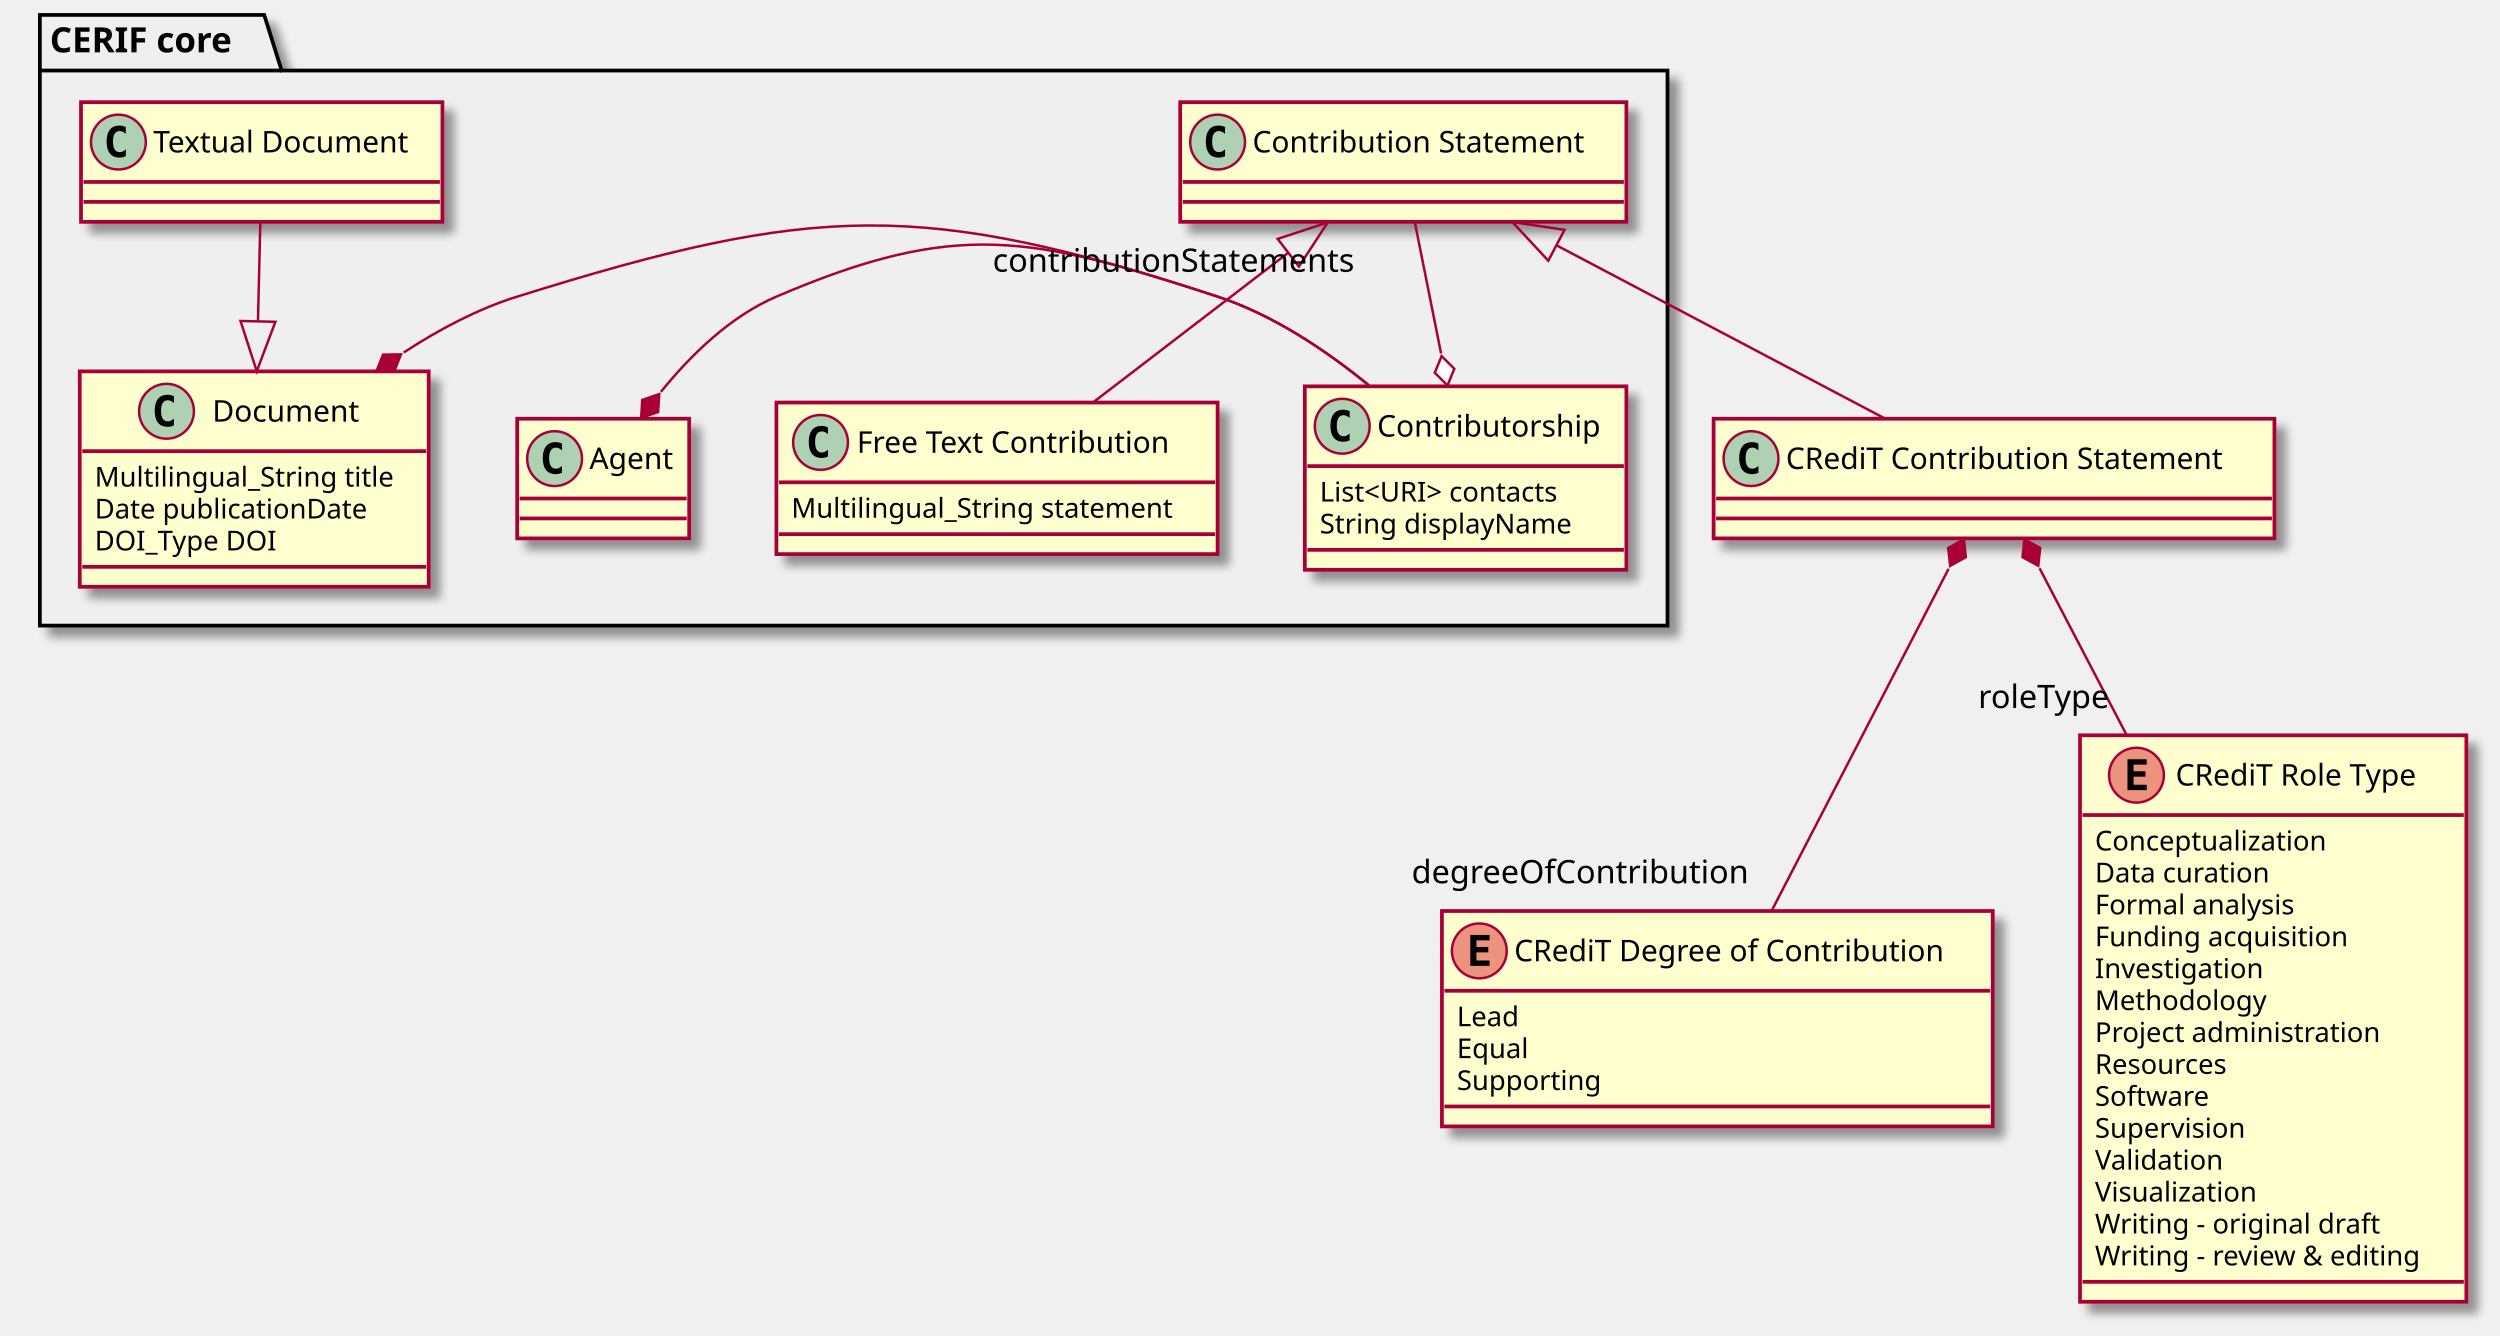
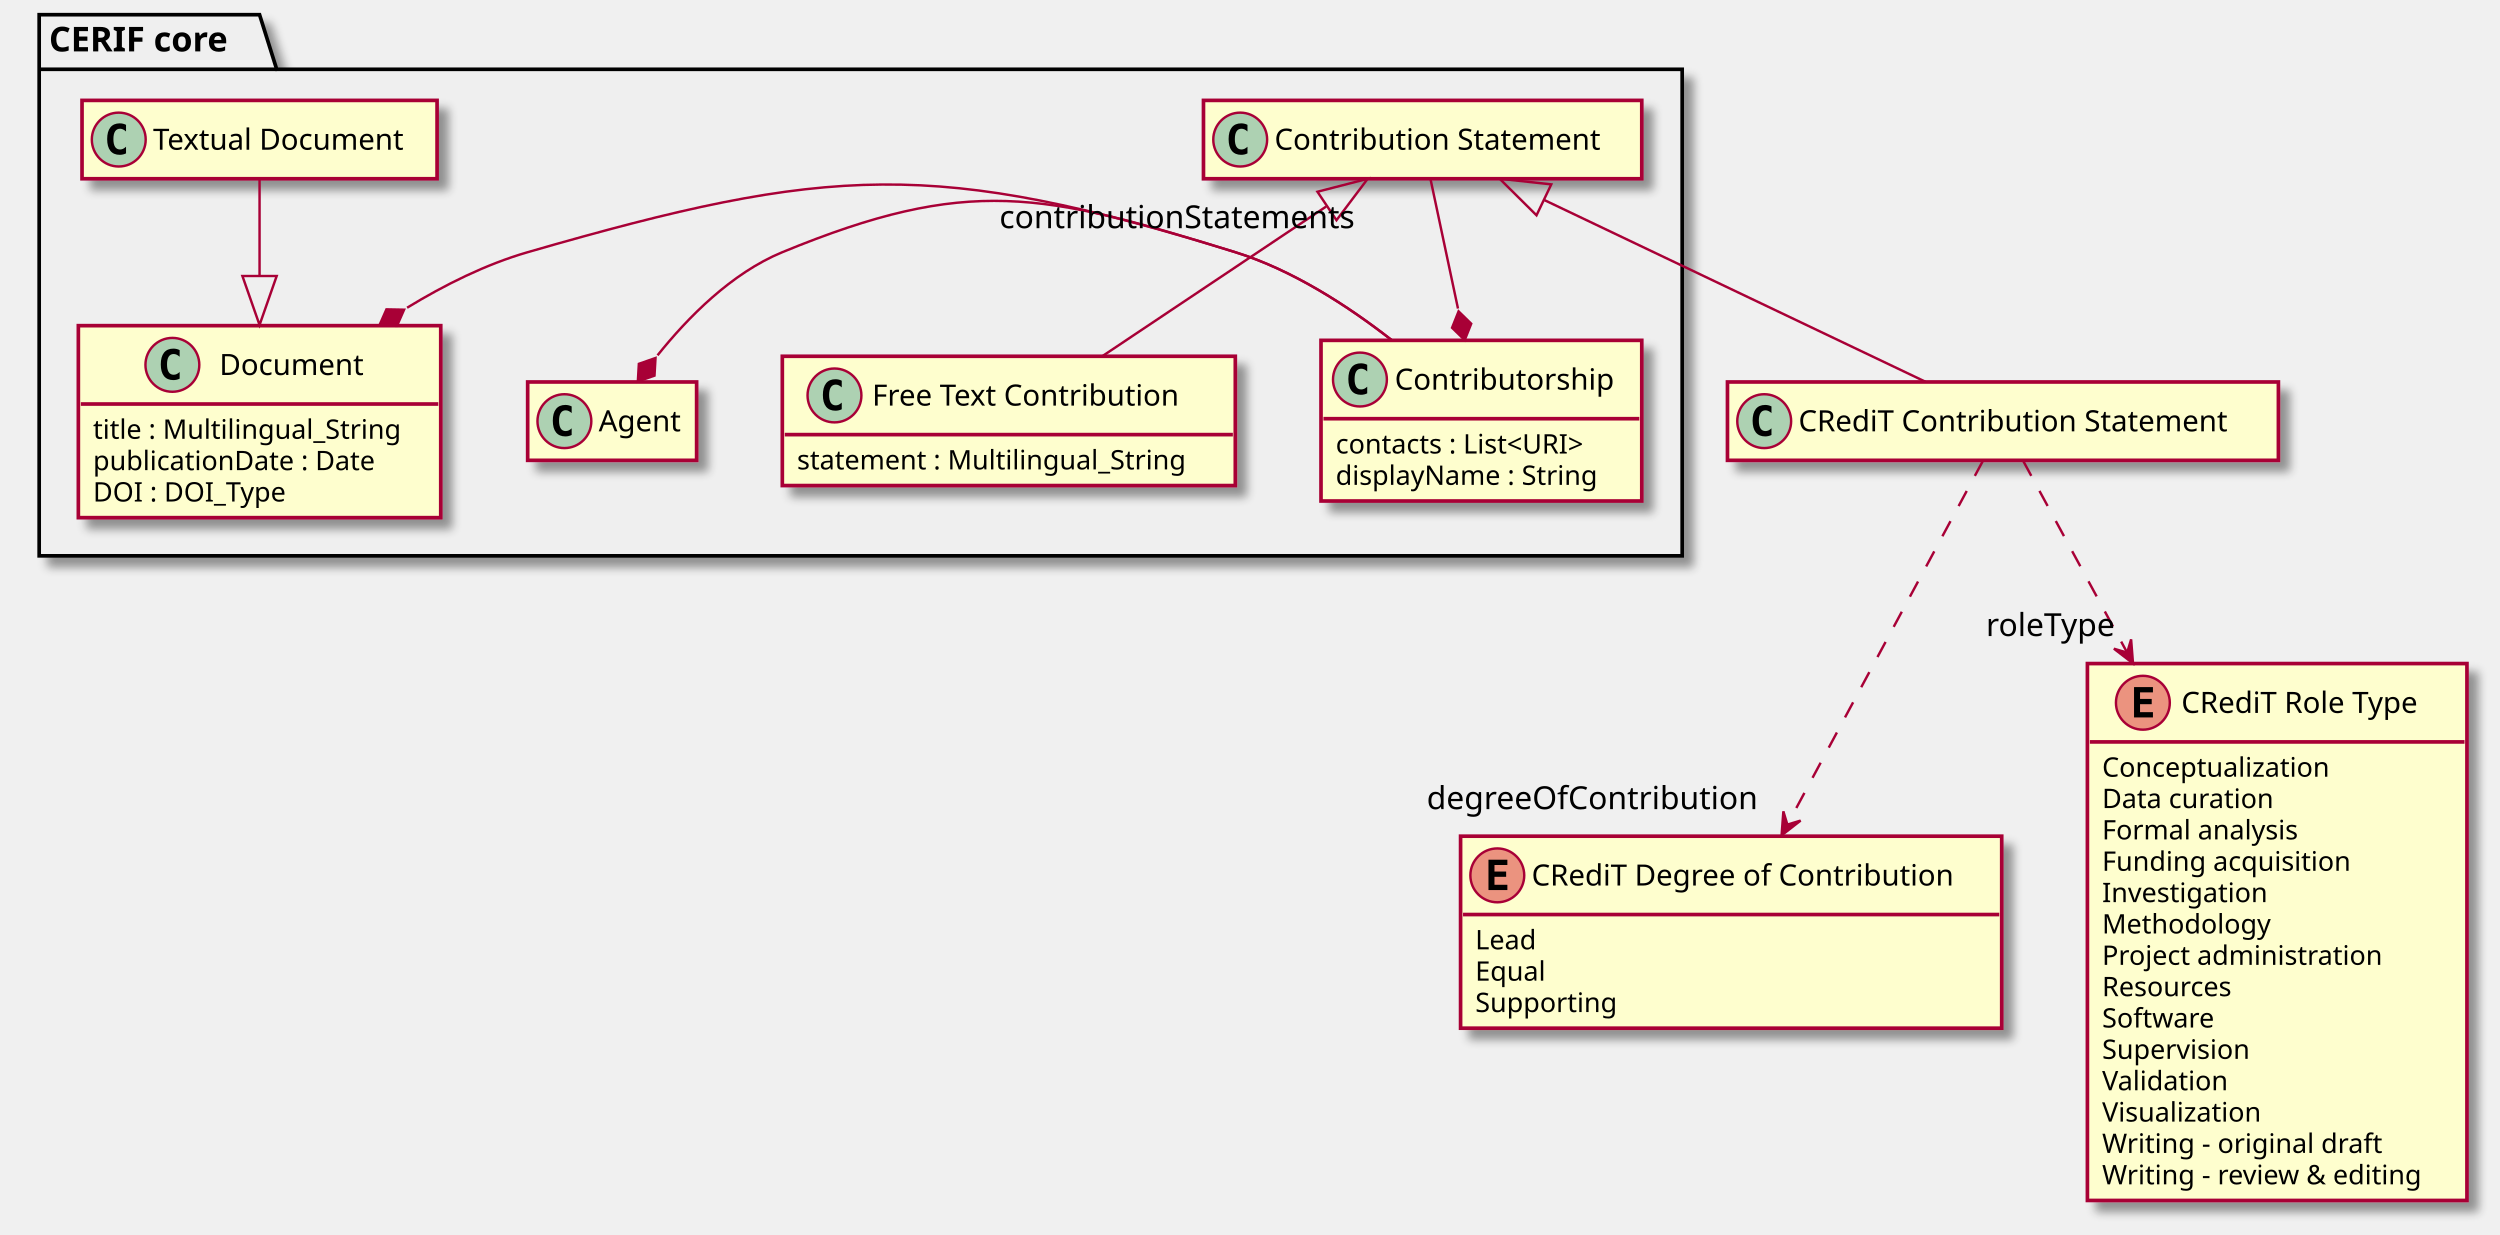
- <svg xmlns="http://www.w3.org/2000/svg" contentScriptType="application/ecmascript" contentStyleType="text/css" height="536px" preserveAspectRatio="none" style="width:1003px;height:536px;background:#FFFFFF;" version="1.1" viewBox="0 0 1003 536" width="1003px" zoomAndPan="magnify">
+ <svg xmlns="http://www.w3.org/2000/svg" contentScriptType="application/ecmascript" contentStyleType="text/css" height="504px" preserveAspectRatio="none" style="width:1021px;height:504px;background:#FFFFFF;" version="1.1" viewBox="0 0 1021 504" width="1021px" zoomAndPan="magnify">
  <defs>
-     <filter height="300%" id="f1ui9yh5y9yufa" width="300%" x="-1" y="-1">
+     <filter height="300%" id="f9xkw1ydspukm" width="300%" x="-1" y="-1">
      <feGaussianBlur result="blurOut" stdDeviation="2.0" />
      <feColorMatrix in="blurOut" result="blurOut2" type="matrix" values="0 0 0 0 0 0 0 0 0 0 0 0 0 0 0 0 0 0 .4 0" />
      <feOffset dx="4.0" dy="4.0" in="blurOut2" result="blurOut3" />
      <feBlend in="SourceGraphic" in2="blurOut3" mode="normal" />
    </filter>
  </defs>
  <g>
-     <polygon fill="#EFEFEF" filter="url(#f1ui9yh5y9yufa)" points="16,6,106,6,113,28.297,669,28.297,669,251,16,251,16,6" style="stroke:#000000;stroke-width:1.5;" />
+     <polygon fill="#EFEFEF" filter="url(#f9xkw1ydspukm)" points="16,6,106,6,113,28.297,687,28.297,687,227,16,227,16,6" style="stroke:#000000;stroke-width:1.5;" />
    <line style="stroke:#000000;stroke-width:1.5;" x1="16" x2="113" y1="28.297" y2="28.297" />
    <text fill="#000000" font-family="sans-serif" font-size="14" font-weight="bold" lengthAdjust="spacing" textLength="84" x="20" y="20.995">CERIF core</text>
-     <rect codeLine="2" fill="#FEFECE" filter="url(#f1ui9yh5y9yufa)" height="86.414" id="Document" style="stroke:#A80036;stroke-width:1.5;" width="140" x="32" y="149" />
-     <ellipse cx="66.8" cy="165" fill="#ADD1B2" rx="11" ry="11" style="stroke:#A80036;stroke-width:1.0;" />
-     <path d="M69.769,170.641 Q69.191,170.938 68.55,171.078 Q67.909,171.234 67.206,171.234 Q64.706,171.234 63.378,169.594 Q62.066,167.938 62.066,164.812 Q62.066,161.688 63.378,160.031 Q64.706,158.375 67.206,158.375 Q67.909,158.375 68.55,158.531 Q69.206,158.688 69.769,158.984 L69.769,161.703 Q69.144,161.125 68.55,160.859 Q67.956,160.578 67.331,160.578 Q65.987,160.578 65.3,161.656 Q64.612,162.719 64.612,164.812 Q64.612,166.906 65.3,167.984 Q65.987,169.047 67.331,169.047 Q67.956,169.047 68.55,168.781 Q69.144,168.5 69.769,167.922 L69.769,170.641 Z " fill="#000000" />
-     <text fill="#000000" font-family="sans-serif" font-size="12" lengthAdjust="spacing" textLength="64" x="85.2" y="169.154">Document</text>
-     <line style="stroke:#A80036;stroke-width:1.5;" x1="33" x2="171" y1="181" y2="181" />
-     <text fill="#000000" font-family="sans-serif" font-size="11" lengthAdjust="spacing" textLength="128" x="38" y="195.21">Multilingual_String title</text>
-     <text fill="#000000" font-family="sans-serif" font-size="11" lengthAdjust="spacing" textLength="117" x="38" y="208.015">Date publicationDate</text>
-     <text fill="#000000" font-family="sans-serif" font-size="11" lengthAdjust="spacing" textLength="77" x="38" y="220.82">DOI_Type DOI</text>
-     <line style="stroke:#A80036;stroke-width:1.5;" x1="33" x2="171" y1="227.414" y2="227.414" />
-     <rect codeLine="7" fill="#FEFECE" filter="url(#f1ui9yh5y9yufa)" height="48" id="Textual Document" style="stroke:#A80036;stroke-width:1.5;" width="145" x="32.5" y="41" />
-     <ellipse cx="47.5" cy="57" fill="#ADD1B2" rx="11" ry="11" style="stroke:#A80036;stroke-width:1.0;" />
-     <path d="M50.469,62.641 Q49.891,62.938 49.25,63.078 Q48.609,63.234 47.906,63.234 Q45.406,63.234 44.078,61.594 Q42.766,59.938 42.766,56.812 Q42.766,53.688 44.078,52.031 Q45.406,50.375 47.906,50.375 Q48.609,50.375 49.25,50.531 Q49.906,50.688 50.469,50.984 L50.469,53.703 Q49.844,53.125 49.25,52.859 Q48.656,52.578 48.031,52.578 Q46.688,52.578 46,53.656 Q45.312,54.719 45.312,56.812 Q45.312,58.906 46,59.984 Q46.688,61.047 48.031,61.047 Q48.656,61.047 49.25,60.781 Q49.844,60.5 50.469,59.922 L50.469,62.641 Z " fill="#000000" />
-     <text fill="#000000" font-family="sans-serif" font-size="12" lengthAdjust="spacing" textLength="113" x="61.5" y="61.154">Textual Document</text>
-     <line style="stroke:#A80036;stroke-width:1.5;" x1="33.5" x2="176.5" y1="73" y2="73" />
-     <line style="stroke:#A80036;stroke-width:1.5;" x1="33.5" x2="176.5" y1="81" y2="81" />
-     <rect codeLine="32" fill="#FEFECE" filter="url(#f1ui9yh5y9yufa)" height="73.609" id="Contributorship" style="stroke:#A80036;stroke-width:1.5;" width="129" x="523.5" y="155" />
-     <ellipse cx="538.5" cy="171" fill="#ADD1B2" rx="11" ry="11" style="stroke:#A80036;stroke-width:1.0;" />
-     <path d="M541.469,176.641 Q540.891,176.938 540.25,177.078 Q539.609,177.234 538.906,177.234 Q536.406,177.234 535.078,175.594 Q533.766,173.938 533.766,170.812 Q533.766,167.688 535.078,166.031 Q536.406,164.375 538.906,164.375 Q539.609,164.375 540.25,164.531 Q540.906,164.688 541.469,164.984 L541.469,167.703 Q540.844,167.125 540.25,166.859 Q539.656,166.578 539.031,166.578 Q537.688,166.578 537,167.656 Q536.312,168.719 536.312,170.812 Q536.312,172.906 537,173.984 Q537.688,175.047 539.031,175.047 Q539.656,175.047 540.25,174.781 Q540.844,174.5 541.469,173.922 L541.469,176.641 Z " fill="#000000" />
-     <text fill="#000000" font-family="sans-serif" font-size="12" lengthAdjust="spacing" textLength="97" x="552.5" y="175.154">Contributorship</text>
-     <line style="stroke:#A80036;stroke-width:1.5;" x1="524.5" x2="651.5" y1="187" y2="187" />
-     <text fill="#000000" font-family="sans-serif" font-size="11" lengthAdjust="spacing" textLength="108" x="529.5" y="201.21">List&lt;URI&gt; contacts</text>
-     <text fill="#000000" font-family="sans-serif" font-size="11" lengthAdjust="spacing" textLength="111" x="529.5" y="214.015">String displayName</text>
-     <line style="stroke:#A80036;stroke-width:1.5;" x1="524.5" x2="651.5" y1="220.609" y2="220.609" />
-     <rect codeLine="36" fill="#FEFECE" filter="url(#f1ui9yh5y9yufa)" height="48" id="Contribution Statement" style="stroke:#A80036;stroke-width:1.5;" width="179" x="473.5" y="41" />
-     <ellipse cx="488.5" cy="57" fill="#ADD1B2" rx="11" ry="11" style="stroke:#A80036;stroke-width:1.0;" />
-     <path d="M491.469,62.641 Q490.891,62.938 490.25,63.078 Q489.609,63.234 488.906,63.234 Q486.406,63.234 485.078,61.594 Q483.766,59.938 483.766,56.812 Q483.766,53.688 485.078,52.031 Q486.406,50.375 488.906,50.375 Q489.609,50.375 490.25,50.531 Q490.906,50.688 491.469,50.984 L491.469,53.703 Q490.844,53.125 490.25,52.859 Q489.656,52.578 489.031,52.578 Q487.688,52.578 487,53.656 Q486.312,54.719 486.312,56.812 Q486.312,58.906 487,59.984 Q487.688,61.047 489.031,61.047 Q489.656,61.047 490.25,60.781 Q490.844,60.5 491.469,59.922 L491.469,62.641 Z " fill="#000000" />
-     <text fill="#000000" font-family="sans-serif" font-size="12" lengthAdjust="spacing" textLength="147" x="502.5" y="61.154">Contribution Statement</text>
-     <line style="stroke:#A80036;stroke-width:1.5;" x1="474.5" x2="651.5" y1="73" y2="73" />
-     <line style="stroke:#A80036;stroke-width:1.5;" x1="474.5" x2="651.5" y1="81" y2="81" />
-     <rect codeLine="38" fill="#FEFECE" filter="url(#f1ui9yh5y9yufa)" height="60.805" id="Free Text Contribution" style="stroke:#A80036;stroke-width:1.5;" width="177" x="311.5" y="161.5" />
-     <ellipse cx="329.2" cy="177.5" fill="#ADD1B2" rx="11" ry="11" style="stroke:#A80036;stroke-width:1.0;" />
-     <path d="M332.169,183.141 Q331.591,183.438 330.95,183.578 Q330.309,183.734 329.606,183.734 Q327.106,183.734 325.778,182.094 Q324.466,180.438 324.466,177.312 Q324.466,174.188 325.778,172.531 Q327.106,170.875 329.606,170.875 Q330.309,170.875 330.95,171.031 Q331.606,171.188 332.169,171.484 L332.169,174.203 Q331.544,173.625 330.95,173.359 Q330.356,173.078 329.731,173.078 Q328.387,173.078 327.7,174.156 Q327.012,175.219 327.012,177.312 Q327.012,179.406 327.7,180.484 Q328.387,181.547 329.731,181.547 Q330.356,181.547 330.95,181.281 Q331.544,181 332.169,180.422 L332.169,183.141 Z " fill="#000000" />
-     <text fill="#000000" font-family="sans-serif" font-size="12" lengthAdjust="spacing" textLength="139" x="343.8" y="181.654">Free Text Contribution</text>
-     <line style="stroke:#A80036;stroke-width:1.5;" x1="312.5" x2="487.5" y1="193.5" y2="193.5" />
-     <text fill="#000000" font-family="sans-serif" font-size="11" lengthAdjust="spacing" textLength="165" x="317.5" y="207.71">Multilingual_String statement</text>
-     <line style="stroke:#A80036;stroke-width:1.5;" x1="312.5" x2="487.5" y1="214.305" y2="214.305" />
-     <rect fill="#FEFECE" filter="url(#f1ui9yh5y9yufa)" height="48" id="Agent" style="stroke:#A80036;stroke-width:1.5;" width="69" x="207.5" y="168" />
-     <ellipse cx="222.5" cy="184" fill="#ADD1B2" rx="11" ry="11" style="stroke:#A80036;stroke-width:1.0;" />
-     <path d="M225.469,189.641 Q224.891,189.938 224.25,190.078 Q223.609,190.234 222.906,190.234 Q220.406,190.234 219.078,188.594 Q217.766,186.938 217.766,183.812 Q217.766,180.688 219.078,179.031 Q220.406,177.375 222.906,177.375 Q223.609,177.375 224.25,177.531 Q224.906,177.688 225.469,177.984 L225.469,180.703 Q224.844,180.125 224.25,179.859 Q223.656,179.578 223.031,179.578 Q221.688,179.578 221,180.656 Q220.312,181.719 220.312,183.812 Q220.312,185.906 221,186.984 Q221.688,188.047 223.031,188.047 Q223.656,188.047 224.25,187.781 Q224.844,187.5 225.469,186.922 L225.469,189.641 Z " fill="#000000" />
-     <text fill="#000000" font-family="sans-serif" font-size="12" lengthAdjust="spacing" textLength="37" x="236.5" y="188.154">Agent</text>
-     <line style="stroke:#A80036;stroke-width:1.5;" x1="208.5" x2="275.5" y1="200" y2="200" />
-     <line style="stroke:#A80036;stroke-width:1.5;" x1="208.5" x2="275.5" y1="208" y2="208" />
-     <rect codeLine="47" fill="#FEFECE" filter="url(#f1ui9yh5y9yufa)" height="48" id="CRediT Contribution Statement" style="stroke:#A80036;stroke-width:1.5;" width="225" x="687.5" y="168" />
-     <ellipse cx="702.5" cy="184" fill="#ADD1B2" rx="11" ry="11" style="stroke:#A80036;stroke-width:1.0;" />
-     <path d="M705.469,189.641 Q704.891,189.938 704.25,190.078 Q703.609,190.234 702.906,190.234 Q700.406,190.234 699.078,188.594 Q697.766,186.938 697.766,183.812 Q697.766,180.688 699.078,179.031 Q700.406,177.375 702.906,177.375 Q703.609,177.375 704.25,177.531 Q704.906,177.688 705.469,177.984 L705.469,180.703 Q704.844,180.125 704.25,179.859 Q703.656,179.578 703.031,179.578 Q701.688,179.578 701,180.656 Q700.312,181.719 700.312,183.812 Q700.312,185.906 701,186.984 Q701.688,188.047 703.031,188.047 Q703.656,188.047 704.25,187.781 Q704.844,187.5 705.469,186.922 L705.469,189.641 Z " fill="#000000" />
-     <text fill="#000000" font-family="sans-serif" font-size="12" lengthAdjust="spacing" textLength="193" x="716.5" y="188.154">CRediT Contribution Statement</text>
-     <line style="stroke:#A80036;stroke-width:1.5;" x1="688.5" x2="911.5" y1="200" y2="200" />
-     <line style="stroke:#A80036;stroke-width:1.5;" x1="688.5" x2="911.5" y1="208" y2="208" />
-     <rect codeLine="49" fill="#FEFECE" filter="url(#f1ui9yh5y9yufa)" height="86.414" id="CRediT Degree of Contribution" style="stroke:#A80036;stroke-width:1.5;" width="221" x="578.5" y="365.5" />
-     <ellipse cx="593.5" cy="381.5" fill="#EB937F" rx="11" ry="11" style="stroke:#A80036;stroke-width:1.0;" />
-     <path d="M597.609,387.5 L589.891,387.5 L589.891,375.109 L597.609,375.109 L597.609,377.266 L592.344,377.266 L592.344,379.938 L597.109,379.938 L597.109,382.094 L592.344,382.094 L592.344,385.344 L597.609,385.344 L597.609,387.5 Z " fill="#000000" />
-     <text fill="#000000" font-family="sans-serif" font-size="12" lengthAdjust="spacing" textLength="189" x="607.5" y="385.654">CRediT Degree of Contribution</text>
-     <line style="stroke:#A80036;stroke-width:1.5;" x1="579.5" x2="798.5" y1="397.5" y2="397.5" />
-     <text fill="#000000" font-family="sans-serif" font-size="11" lengthAdjust="spacing" textLength="27" x="584.5" y="411.71">Lead</text>
-     <text fill="#000000" font-family="sans-serif" font-size="11" lengthAdjust="spacing" textLength="31" x="584.5" y="424.515">Equal</text>
-     <text fill="#000000" font-family="sans-serif" font-size="11" lengthAdjust="spacing" textLength="62" x="584.5" y="437.32">Supporting</text>
-     <line style="stroke:#A80036;stroke-width:1.5;" x1="579.5" x2="798.5" y1="443.914" y2="443.914" />
-     <rect codeLine="54" fill="#FEFECE" filter="url(#f1ui9yh5y9yufa)" height="227.266" id="CRediT Role Type" style="stroke:#A80036;stroke-width:1.5;" width="155" x="834.5" y="295" />
-     <ellipse cx="857.15" cy="311" fill="#EB937F" rx="11" ry="11" style="stroke:#A80036;stroke-width:1.0;" />
-     <path d="M861.259,317 L853.541,317 L853.541,304.609 L861.259,304.609 L861.259,306.766 L855.994,306.766 L855.994,309.438 L860.759,309.438 L860.759,311.594 L855.994,311.594 L855.994,314.844 L861.259,314.844 L861.259,317 Z " fill="#000000" />
-     <text fill="#000000" font-family="sans-serif" font-size="12" lengthAdjust="spacing" textLength="106" x="872.85" y="315.154">CRediT Role Type</text>
-     <line style="stroke:#A80036;stroke-width:1.5;" x1="835.5" x2="988.5" y1="327" y2="327" />
-     <text fill="#000000" font-family="sans-serif" font-size="11" lengthAdjust="spacing" textLength="99" x="840.5" y="341.21">Conceptualization</text>
-     <text fill="#000000" font-family="sans-serif" font-size="11" lengthAdjust="spacing" textLength="76" x="840.5" y="354.015">Data curation</text>
-     <text fill="#000000" font-family="sans-serif" font-size="11" lengthAdjust="spacing" textLength="90" x="840.5" y="366.82">Formal analysis</text>
-     <text fill="#000000" font-family="sans-serif" font-size="11" lengthAdjust="spacing" textLength="109" x="840.5" y="379.625">Funding acquisition</text>
-     <text fill="#000000" font-family="sans-serif" font-size="11" lengthAdjust="spacing" textLength="72" x="840.5" y="392.429">Investigation</text>
-     <text fill="#000000" font-family="sans-serif" font-size="11" lengthAdjust="spacing" textLength="71" x="840.5" y="405.234">Methodology</text>
-     <text fill="#000000" font-family="sans-serif" font-size="11" lengthAdjust="spacing" textLength="125" x="840.5" y="418.039">Project administration</text>
-     <text fill="#000000" font-family="sans-serif" font-size="11" lengthAdjust="spacing" textLength="60" x="840.5" y="430.843">Resources</text>
-     <text fill="#000000" font-family="sans-serif" font-size="11" lengthAdjust="spacing" textLength="51" x="840.5" y="443.648">Software</text>
-     <text fill="#000000" font-family="sans-serif" font-size="11" lengthAdjust="spacing" textLength="67" x="840.5" y="456.453">Supervision</text>
-     <text fill="#000000" font-family="sans-serif" font-size="11" lengthAdjust="spacing" textLength="55" x="840.5" y="469.257">Validation</text>
-     <text fill="#000000" font-family="sans-serif" font-size="11" lengthAdjust="spacing" textLength="70" x="840.5" y="482.062">Visualization</text>
-     <text fill="#000000" font-family="sans-serif" font-size="11" lengthAdjust="spacing" textLength="123" x="840.5" y="494.867">Writing - original draft</text>
-     <text fill="#000000" font-family="sans-serif" font-size="11" lengthAdjust="spacing" textLength="143" x="840.5" y="507.671">Writing - review &amp; editing</text>
-     <line style="stroke:#A80036;stroke-width:1.5;" x1="835.5" x2="988.5" y1="514.266" y2="514.266" />
-     <path codeLine="79" d="M104.44,89.22 C104.17,100.46 103.83,114.56 103.5,128.64 " fill="none" id="Textual Document-to-Document" style="stroke:#A80036;stroke-width:1.0;" />
-     <polygon fill="none" points="110.49,129.11,103.01,148.94,96.49,128.77,110.49,129.11" style="stroke:#A80036;stroke-width:1.0;" />
-     <path codeLine="61" d="M516.67,101.53 C492.05,120.41 462.13,143.35 438.76,161.28 " fill="none" id="Contribution Statement-backto-Free Text Contribution" style="stroke:#A80036;stroke-width:1.0;" />
-     <polygon fill="none" points="512.59,95.83,532.72,89.22,521.11,106.94,512.59,95.83" style="stroke:#A80036;stroke-width:1.0;" />
-     <path codeLine="62" d="M549.21,154.62 C532.03,140.58 510.69,126.27 488.5,119 C369.81,80.13 326.71,81.78 207.5,119 C191.65,123.95 176.08,132.21 161.97,141.43 " fill="none" id="Contributorship-to-Document" style="stroke:#A80036;stroke-width:1.0;" />
-     <polygon fill="#A80036" points="151,148.99,158.21,148.874,160.876,142.173,153.666,142.29,151,148.99" style="stroke:#A80036;stroke-width:1.0;" />
-     <path codeLine="65" d="M265.17,157.2 C277.08,142.48 292.99,126.93 311.5,119 C383.8,88.01 413.74,94.52 488.5,119 C510.69,126.27 532.03,140.58 549.21,154.62 " fill="none" id="Agent-backto-Contributorship" style="stroke:#A80036;stroke-width:1.0;" />
-     <polygon fill="#A80036" points="257.23,167.65,264.045,165.293,264.491,158.096,257.676,160.453,257.23,167.65" style="stroke:#A80036;stroke-width:1.0;" />
-     <path codeLine="69" d="M567.64,89.22 C570.6,103.99 574.54,123.68 578.16,141.81 " fill="none" id="Contribution Statement-to-Contributorship" style="stroke:#A80036;stroke-width:1.0;" />
-     <polygon fill="#FFFFFF" points="580.73,154.64,583.471,147.97,578.369,142.875,575.628,149.544,580.73,154.64" style="stroke:#A80036;stroke-width:1.0;" />
-     <text fill="#000000" font-family="sans-serif" font-size="13" lengthAdjust="spacing" textLength="152" x="398.246" y="109.035">contributionStatements</text>
-     <path codeLine="94" d="M624.46,98.42 C665.72,120.18 719.1,148.33 756.11,167.85 " fill="none" id="Contribution Statement-backto-CRediT Contribution Statement" style="stroke:#A80036;stroke-width:1.0;" />
-     <polygon fill="none" points="621.17,104.59,606.75,89.07,627.7,92.21,621.17,104.59" style="stroke:#A80036;stroke-width:1.0;" />
-     <path codeLine="108" d="M818.27,228 C827.96,246.54 840.45,270.47 853.14,294.78 " fill="none" id="CRediT Contribution Statement-backto-CRediT Role Type" style="stroke:#A80036;stroke-width:1.0;" />
-     <polygon fill="#A80036" points="812.2,216.36,811.429,223.53,817.75,226.999,818.522,219.829,812.2,216.36" style="stroke:#A80036;stroke-width:1.0;" />
-     <text fill="#000000" font-family="sans-serif" font-size="13" lengthAdjust="spacing" textLength="54" x="793.64" y="284.077">roleType</text>
-     <path codeLine="109" d="M781.78,228.21 C762.33,265.8 731.51,325.35 710.79,365.39 " fill="none" id="CRediT Contribution Statement-backto-CRediT Degree of Contribution" style="stroke:#A80036;stroke-width:1.0;" />
-     <polygon fill="#A80036" points="787.91,216.36,781.602,219.854,782.402,227.021,788.71,223.527,787.91,216.36" style="stroke:#A80036;stroke-width:1.0;" />
-     <text fill="#000000" font-family="sans-serif" font-size="13" lengthAdjust="spacing" textLength="137" x="566.346" y="354.368">degreeOfContribution</text>
+     <rect codeLine="7" fill="#FEFECE" filter="url(#f9xkw1ydspukm)" height="78.414" id="Document" style="stroke:#A80036;stroke-width:1.5;" width="148" x="32" y="133" />
+     <ellipse cx="70.4" cy="149" fill="#ADD1B2" rx="11" ry="11" style="stroke:#A80036;stroke-width:1.0;" />
+     <path d="M73.369,154.641 Q72.791,154.938 72.15,155.078 Q71.509,155.234 70.806,155.234 Q68.306,155.234 66.978,153.594 Q65.666,151.938 65.666,148.812 Q65.666,145.688 66.978,144.031 Q68.306,142.375 70.806,142.375 Q71.509,142.375 72.15,142.531 Q72.806,142.688 73.369,142.984 L73.369,145.703 Q72.744,145.125 72.15,144.859 Q71.556,144.578 70.931,144.578 Q69.588,144.578 68.9,145.656 Q68.213,146.719 68.213,148.812 Q68.213,150.906 68.9,151.984 Q69.588,153.047 70.931,153.047 Q71.556,153.047 72.15,152.781 Q72.744,152.5 73.369,151.922 L73.369,154.641 Z " fill="#000000" />
+     <text fill="#000000" font-family="sans-serif" font-size="12" lengthAdjust="spacing" textLength="64" x="89.6" y="153.154">Document</text>
+     <line style="stroke:#A80036;stroke-width:1.5;" x1="33" x2="179" y1="165" y2="165" />
+     <text fill="#000000" font-family="sans-serif" font-size="11" lengthAdjust="spacing" textLength="136" x="38" y="179.21">title : Multilingual_String</text>
+     <text fill="#000000" font-family="sans-serif" font-size="11" lengthAdjust="spacing" textLength="125" x="38" y="192.015">publicationDate : Date</text>
+     <text fill="#000000" font-family="sans-serif" font-size="11" lengthAdjust="spacing" textLength="85" x="38" y="204.82">DOI : DOI_Type</text>
+     <rect codeLine="12" fill="#FEFECE" filter="url(#f9xkw1ydspukm)" height="32" id="Textual Document" style="stroke:#A80036;stroke-width:1.5;" width="145" x="33.5" y="41" />
+     <ellipse cx="48.5" cy="57" fill="#ADD1B2" rx="11" ry="11" style="stroke:#A80036;stroke-width:1.0;" />
+     <path d="M51.469,62.641 Q50.891,62.938 50.25,63.078 Q49.609,63.234 48.906,63.234 Q46.406,63.234 45.078,61.594 Q43.766,59.938 43.766,56.812 Q43.766,53.688 45.078,52.031 Q46.406,50.375 48.906,50.375 Q49.609,50.375 50.25,50.531 Q50.906,50.688 51.469,50.984 L51.469,53.703 Q50.844,53.125 50.25,52.859 Q49.656,52.578 49.031,52.578 Q47.688,52.578 47,53.656 Q46.312,54.719 46.312,56.812 Q46.312,58.906 47,59.984 Q47.688,61.047 49.031,61.047 Q49.656,61.047 50.25,60.781 Q50.844,60.5 51.469,59.922 L51.469,62.641 Z " fill="#000000" />
+     <text fill="#000000" font-family="sans-serif" font-size="12" lengthAdjust="spacing" textLength="113" x="62.5" y="61.154">Textual Document</text>
+     <rect codeLine="37" fill="#FEFECE" filter="url(#f9xkw1ydspukm)" height="65.609" id="Contributorship" style="stroke:#A80036;stroke-width:1.5;" width="131" x="539.5" y="139" />
+     <ellipse cx="555.4" cy="155" fill="#ADD1B2" rx="11" ry="11" style="stroke:#A80036;stroke-width:1.0;" />
+     <path d="M558.369,160.641 Q557.791,160.938 557.15,161.078 Q556.509,161.234 555.806,161.234 Q553.306,161.234 551.978,159.594 Q550.666,157.938 550.666,154.812 Q550.666,151.688 551.978,150.031 Q553.306,148.375 555.806,148.375 Q556.509,148.375 557.15,148.531 Q557.806,148.688 558.369,148.984 L558.369,151.703 Q557.744,151.125 557.15,150.859 Q556.556,150.578 555.931,150.578 Q554.587,150.578 553.9,151.656 Q553.212,152.719 553.212,154.812 Q553.212,156.906 553.9,157.984 Q554.587,159.047 555.931,159.047 Q556.556,159.047 557.15,158.781 Q557.744,158.5 558.369,157.922 L558.369,160.641 Z " fill="#000000" />
+     <text fill="#000000" font-family="sans-serif" font-size="12" lengthAdjust="spacing" textLength="97" x="569.6" y="159.154">Contributorship</text>
+     <line style="stroke:#A80036;stroke-width:1.5;" x1="540.5" x2="669.5" y1="171" y2="171" />
+     <text fill="#000000" font-family="sans-serif" font-size="11" lengthAdjust="spacing" textLength="116" x="545.5" y="185.21">contacts : List&lt;URI&gt;</text>
+     <text fill="#000000" font-family="sans-serif" font-size="11" lengthAdjust="spacing" textLength="119" x="545.5" y="198.015">displayName : String</text>
+     <rect codeLine="41" fill="#FEFECE" filter="url(#f9xkw1ydspukm)" height="32" id="Contribution Statement" style="stroke:#A80036;stroke-width:1.5;" width="179" x="491.5" y="41" />
+     <ellipse cx="506.5" cy="57" fill="#ADD1B2" rx="11" ry="11" style="stroke:#A80036;stroke-width:1.0;" />
+     <path d="M509.469,62.641 Q508.891,62.938 508.25,63.078 Q507.609,63.234 506.906,63.234 Q504.406,63.234 503.078,61.594 Q501.766,59.938 501.766,56.812 Q501.766,53.688 503.078,52.031 Q504.406,50.375 506.906,50.375 Q507.609,50.375 508.25,50.531 Q508.906,50.688 509.469,50.984 L509.469,53.703 Q508.844,53.125 508.25,52.859 Q507.656,52.578 507.031,52.578 Q505.688,52.578 505,53.656 Q504.312,54.719 504.312,56.812 Q504.312,58.906 505,59.984 Q505.688,61.047 507.031,61.047 Q507.656,61.047 508.25,60.781 Q508.844,60.5 509.469,59.922 L509.469,62.641 Z " fill="#000000" />
+     <text fill="#000000" font-family="sans-serif" font-size="12" lengthAdjust="spacing" textLength="147" x="520.5" y="61.154">Contribution Statement</text>
+     <rect codeLine="43" fill="#FEFECE" filter="url(#f9xkw1ydspukm)" height="52.805" id="Free Text Contribution" style="stroke:#A80036;stroke-width:1.5;" width="185" x="319.5" y="145.5" />
+     <ellipse cx="340.8" cy="161.5" fill="#ADD1B2" rx="11" ry="11" style="stroke:#A80036;stroke-width:1.0;" />
+     <path d="M343.769,167.141 Q343.191,167.438 342.55,167.578 Q341.909,167.734 341.206,167.734 Q338.706,167.734 337.378,166.094 Q336.066,164.438 336.066,161.312 Q336.066,158.188 337.378,156.531 Q338.706,154.875 341.206,154.875 Q341.909,154.875 342.55,155.031 Q343.206,155.188 343.769,155.484 L343.769,158.203 Q343.144,157.625 342.55,157.359 Q341.956,157.078 341.331,157.078 Q339.988,157.078 339.3,158.156 Q338.613,159.219 338.613,161.312 Q338.613,163.406 339.3,164.484 Q339.988,165.547 341.331,165.547 Q341.956,165.547 342.55,165.281 Q343.144,165 343.769,164.422 L343.769,167.141 Z " fill="#000000" />
+     <text fill="#000000" font-family="sans-serif" font-size="12" lengthAdjust="spacing" textLength="139" x="356.2" y="165.654">Free Text Contribution</text>
+     <line style="stroke:#A80036;stroke-width:1.5;" x1="320.5" x2="503.5" y1="177.5" y2="177.5" />
+     <text fill="#000000" font-family="sans-serif" font-size="11" lengthAdjust="spacing" textLength="173" x="325.5" y="191.71">statement : Multilingual_String</text>
+     <rect fill="#FEFECE" filter="url(#f9xkw1ydspukm)" height="32" id="Agent" style="stroke:#A80036;stroke-width:1.5;" width="69" x="215.5" y="156" />
+     <ellipse cx="230.5" cy="172" fill="#ADD1B2" rx="11" ry="11" style="stroke:#A80036;stroke-width:1.0;" />
+     <path d="M233.469,177.641 Q232.891,177.938 232.25,178.078 Q231.609,178.234 230.906,178.234 Q228.406,178.234 227.078,176.594 Q225.766,174.938 225.766,171.812 Q225.766,168.688 227.078,167.031 Q228.406,165.375 230.906,165.375 Q231.609,165.375 232.25,165.531 Q232.906,165.688 233.469,165.984 L233.469,168.703 Q232.844,168.125 232.25,167.859 Q231.656,167.578 231.031,167.578 Q229.688,167.578 229,168.656 Q228.312,169.719 228.312,171.812 Q228.312,173.906 229,174.984 Q229.688,176.047 231.031,176.047 Q231.656,176.047 232.25,175.781 Q232.844,175.5 233.469,174.922 L233.469,177.641 Z " fill="#000000" />
+     <text fill="#000000" font-family="sans-serif" font-size="12" lengthAdjust="spacing" textLength="37" x="244.5" y="176.154">Agent</text>
+     <rect codeLine="50" fill="#FEFECE" filter="url(#f9xkw1ydspukm)" height="32" id="CRediT Contribution Statement" style="stroke:#A80036;stroke-width:1.5;" width="225" x="705.5" y="156" />
+     <ellipse cx="720.5" cy="172" fill="#ADD1B2" rx="11" ry="11" style="stroke:#A80036;stroke-width:1.0;" />
+     <path d="M723.469,177.641 Q722.891,177.938 722.25,178.078 Q721.609,178.234 720.906,178.234 Q718.406,178.234 717.078,176.594 Q715.766,174.938 715.766,171.812 Q715.766,168.688 717.078,167.031 Q718.406,165.375 720.906,165.375 Q721.609,165.375 722.25,165.531 Q722.906,165.688 723.469,165.984 L723.469,168.703 Q722.844,168.125 722.25,167.859 Q721.656,167.578 721.031,167.578 Q719.688,167.578 719,168.656 Q718.312,169.719 718.312,171.812 Q718.312,173.906 719,174.984 Q719.688,176.047 721.031,176.047 Q721.656,176.047 722.25,175.781 Q722.844,175.5 723.469,174.922 L723.469,177.641 Z " fill="#000000" />
+     <text fill="#000000" font-family="sans-serif" font-size="12" lengthAdjust="spacing" textLength="193" x="734.5" y="176.154">CRediT Contribution Statement</text>
+     <rect codeLine="52" fill="#FEFECE" filter="url(#f9xkw1ydspukm)" height="78.414" id="CRediT Degree of Contribution" style="stroke:#A80036;stroke-width:1.5;" width="221" x="596.5" y="341.5" />
+     <ellipse cx="611.5" cy="357.5" fill="#EB937F" rx="11" ry="11" style="stroke:#A80036;stroke-width:1.0;" />
+     <path d="M615.609,363.5 L607.891,363.5 L607.891,351.109 L615.609,351.109 L615.609,353.266 L610.344,353.266 L610.344,355.938 L615.109,355.938 L615.109,358.094 L610.344,358.094 L610.344,361.344 L615.609,361.344 L615.609,363.5 Z " fill="#000000" />
+     <text fill="#000000" font-family="sans-serif" font-size="12" lengthAdjust="spacing" textLength="189" x="625.5" y="361.654">CRediT Degree of Contribution</text>
+     <line style="stroke:#A80036;stroke-width:1.5;" x1="597.5" x2="816.5" y1="373.5" y2="373.5" />
+     <text fill="#000000" font-family="sans-serif" font-size="11" lengthAdjust="spacing" textLength="27" x="602.5" y="387.71">Lead</text>
+     <text fill="#000000" font-family="sans-serif" font-size="11" lengthAdjust="spacing" textLength="31" x="602.5" y="400.515">Equal</text>
+     <text fill="#000000" font-family="sans-serif" font-size="11" lengthAdjust="spacing" textLength="62" x="602.5" y="413.32">Supporting</text>
+     <rect codeLine="57" fill="#FEFECE" filter="url(#f9xkw1ydspukm)" height="219.266" id="CRediT Role Type" style="stroke:#A80036;stroke-width:1.5;" width="155" x="852.5" y="271" />
+     <ellipse cx="875.15" cy="287" fill="#EB937F" rx="11" ry="11" style="stroke:#A80036;stroke-width:1.0;" />
+     <path d="M879.259,293 L871.541,293 L871.541,280.609 L879.259,280.609 L879.259,282.766 L873.994,282.766 L873.994,285.438 L878.759,285.438 L878.759,287.594 L873.994,287.594 L873.994,290.844 L879.259,290.844 L879.259,293 Z " fill="#000000" />
+     <text fill="#000000" font-family="sans-serif" font-size="12" lengthAdjust="spacing" textLength="106" x="890.85" y="291.154">CRediT Role Type</text>
+     <line style="stroke:#A80036;stroke-width:1.5;" x1="853.5" x2="1006.5" y1="303" y2="303" />
+     <text fill="#000000" font-family="sans-serif" font-size="11" lengthAdjust="spacing" textLength="99" x="858.5" y="317.21">Conceptualization</text>
+     <text fill="#000000" font-family="sans-serif" font-size="11" lengthAdjust="spacing" textLength="76" x="858.5" y="330.015">Data curation</text>
+     <text fill="#000000" font-family="sans-serif" font-size="11" lengthAdjust="spacing" textLength="90" x="858.5" y="342.82">Formal analysis</text>
+     <text fill="#000000" font-family="sans-serif" font-size="11" lengthAdjust="spacing" textLength="109" x="858.5" y="355.625">Funding acquisition</text>
+     <text fill="#000000" font-family="sans-serif" font-size="11" lengthAdjust="spacing" textLength="72" x="858.5" y="368.429">Investigation</text>
+     <text fill="#000000" font-family="sans-serif" font-size="11" lengthAdjust="spacing" textLength="71" x="858.5" y="381.234">Methodology</text>
+     <text fill="#000000" font-family="sans-serif" font-size="11" lengthAdjust="spacing" textLength="125" x="858.5" y="394.039">Project administration</text>
+     <text fill="#000000" font-family="sans-serif" font-size="11" lengthAdjust="spacing" textLength="60" x="858.5" y="406.843">Resources</text>
+     <text fill="#000000" font-family="sans-serif" font-size="11" lengthAdjust="spacing" textLength="51" x="858.5" y="419.648">Software</text>
+     <text fill="#000000" font-family="sans-serif" font-size="11" lengthAdjust="spacing" textLength="67" x="858.5" y="432.453">Supervision</text>
+     <text fill="#000000" font-family="sans-serif" font-size="11" lengthAdjust="spacing" textLength="55" x="858.5" y="445.257">Validation</text>
+     <text fill="#000000" font-family="sans-serif" font-size="11" lengthAdjust="spacing" textLength="70" x="858.5" y="458.062">Visualization</text>
+     <text fill="#000000" font-family="sans-serif" font-size="11" lengthAdjust="spacing" textLength="123" x="858.5" y="470.867">Writing - original draft</text>
+     <text fill="#000000" font-family="sans-serif" font-size="11" lengthAdjust="spacing" textLength="143" x="858.5" y="483.671">Writing - review &amp; editing</text>
+     <path codeLine="84" d="M106,73.24 C106,83.62 106,98.08 106,112.7 " fill="none" id="Textual Document-to-Document" style="stroke:#A80036;stroke-width:1.0;" />
+     <polygon fill="none" points="113,112.72,106,132.72,99,112.72,113,112.72" style="stroke:#A80036;stroke-width:1.0;" />
+     <path codeLine="66" d="M541.6,84.35 C514.13,102.71 477.66,127.09 450.41,145.31 " fill="none" id="Contribution Statement-backto-Free Text Contribution" style="stroke:#A80036;stroke-width:1.0;" />
+     <polygon fill="none" points="538.04,78.3,558.56,73.01,545.82,89.94,538.04,78.3" style="stroke:#A80036;stroke-width:1.0;" />
+     <path codeLine="67" d="M568.28,138.83 C550.39,124.87 527.75,110.21 504.5,103 C381.82,64.94 338.9,67.36 215.5,103 C198.47,107.92 181.54,116.36 166.26,125.68 " fill="none" id="Contributorship-to-Document" style="stroke:#A80036;stroke-width:1.0;" />
+     <polygon fill="#A80036" points="154.92,132.94,162.13,133.076,165.029,126.474,157.819,126.337,154.92,132.94" style="stroke:#A80036;stroke-width:1.0;" />
+     <path codeLine="70" d="M268.53,145.12 C280.93,129.62 298.75,111.55 319.5,103 C395.52,71.67 425.97,78.64 504.5,103 C527.75,110.21 550.39,124.87 568.28,138.83 " fill="none" id="Agent-backto-Contributorship" style="stroke:#A80036;stroke-width:1.0;" />
+     <polygon fill="#A80036" points="260.49,155.79,267.296,153.406,267.713,146.207,260.907,148.591,260.49,155.79" style="stroke:#A80036;stroke-width:1.0;" />
+     <path codeLine="74" d="M584.24,73.24 C587.11,86.78 591.47,107.28 595.44,126.01 " fill="none" id="Contribution Statement-to-Contributorship" style="stroke:#A80036;stroke-width:1.0;" />
+     <polygon fill="#A80036" points="598.18,138.9,600.846,132.2,595.687,127.162,593.021,133.862,598.18,138.9" style="stroke:#A80036;stroke-width:1.0;" />
+     <text fill="#000000" font-family="sans-serif" font-size="13" lengthAdjust="spacing" textLength="152" x="408.138" y="93.193">contributionStatements</text>
+     <path codeLine="97" d="M630.78,81.74 C677.7,104.11 746.58,136.95 786.4,155.93 " fill="none" id="Contribution Statement-backto-CRediT Contribution Statement" style="stroke:#A80036;stroke-width:1.0;" />
+     <polygon fill="none" points="627.51,87.93,612.47,73.01,633.54,75.29,627.51,87.93" style="stroke:#A80036;stroke-width:1.0;" />
+     <path codeLine="111" d="M826.24,188.18 C835.6,205.45 851.79,235.3 868.63,266.35 " fill="none" id="CRediT Contribution Statement-to-CRediT Role Type" style="stroke:#A80036;stroke-width:1.0;stroke-dasharray:7.0,7.0;" />
+     <polygon fill="#A80036" points="871.12,270.93,870.346,261.112,868.737,266.534,863.314,264.925,871.12,270.93" style="stroke:#A80036;stroke-width:1.0;" />
+     <text fill="#000000" font-family="sans-serif" font-size="13" lengthAdjust="spacing" textLength="54" x="811.082" y="259.761">roleType</text>
+     <path codeLine="112" d="M809.84,188.18 C793.24,219.07 755,290.2 730.12,336.49 " fill="none" id="CRediT Contribution Statement-to-CRediT Degree of Contribution" style="stroke:#A80036;stroke-width:1.0;stroke-dasharray:7.0,7.0;" />
+     <polygon fill="#A80036" points="727.6,341.17,735.376,335.126,729.961,336.763,728.324,331.348,727.6,341.17" style="stroke:#A80036;stroke-width:1.0;" />
+     <text fill="#000000" font-family="sans-serif" font-size="13" lengthAdjust="spacing" textLength="137" x="582.667" y="330.457">degreeOfContribution</text>
  </g>
</svg>
